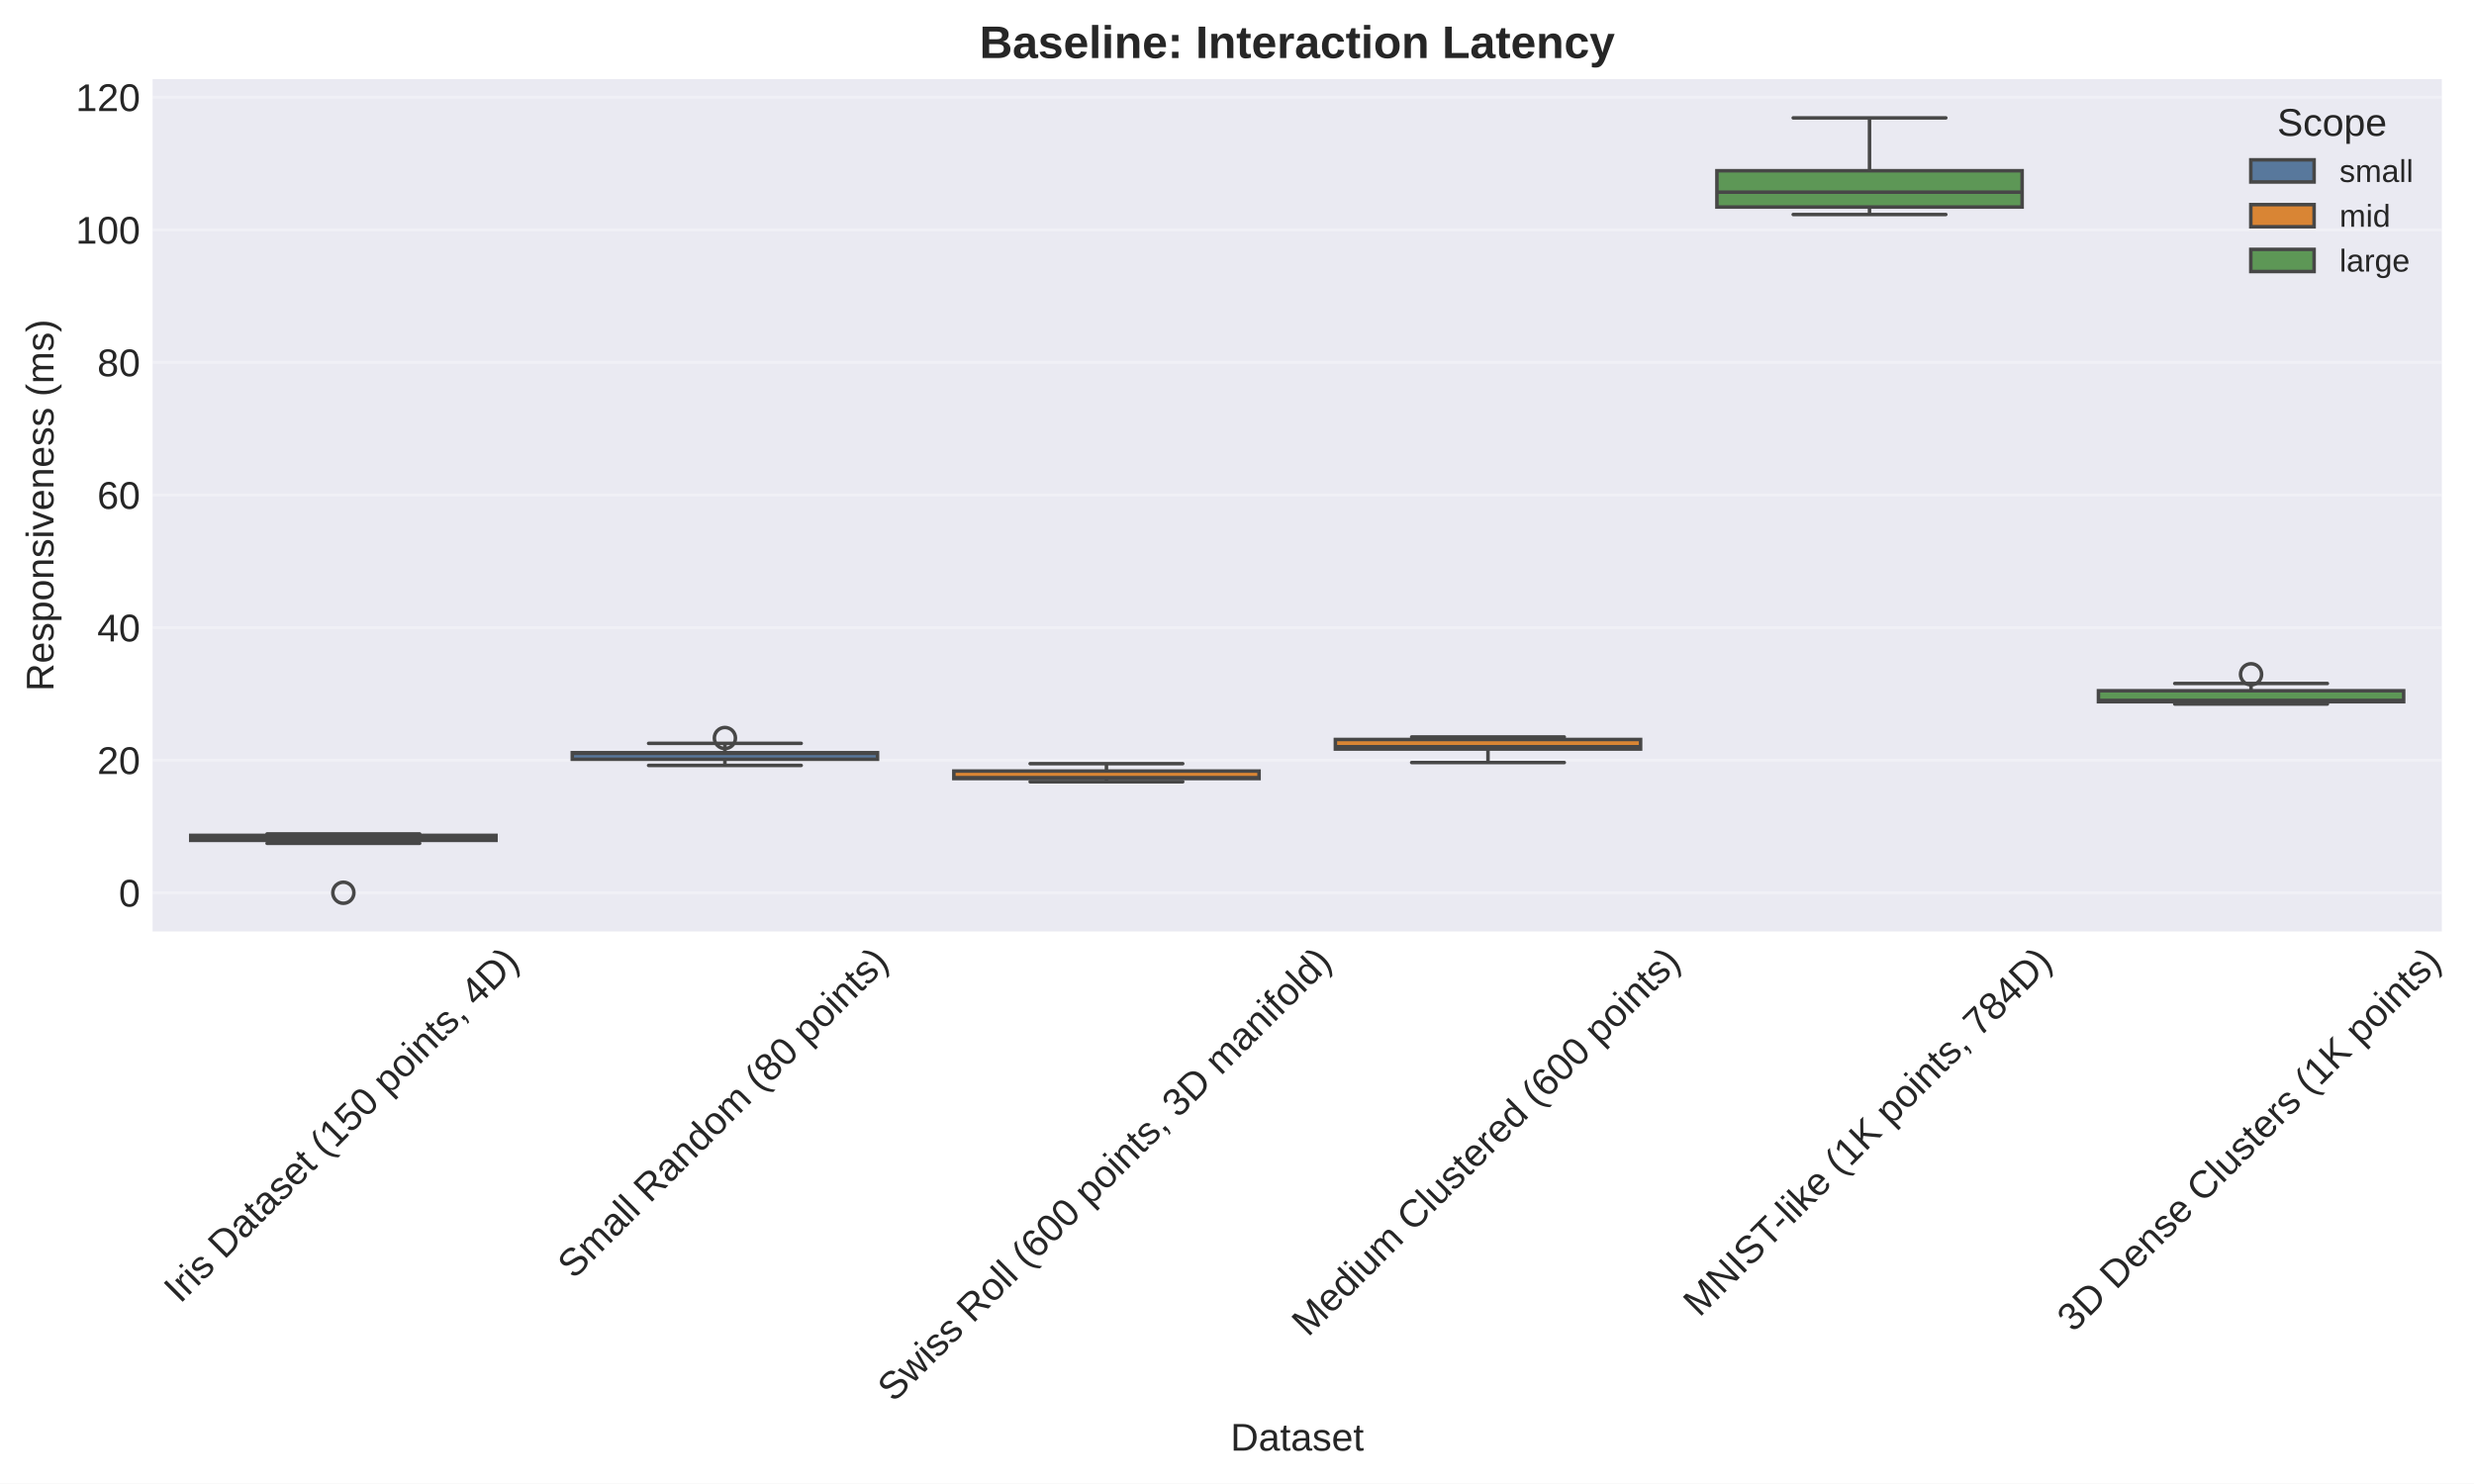
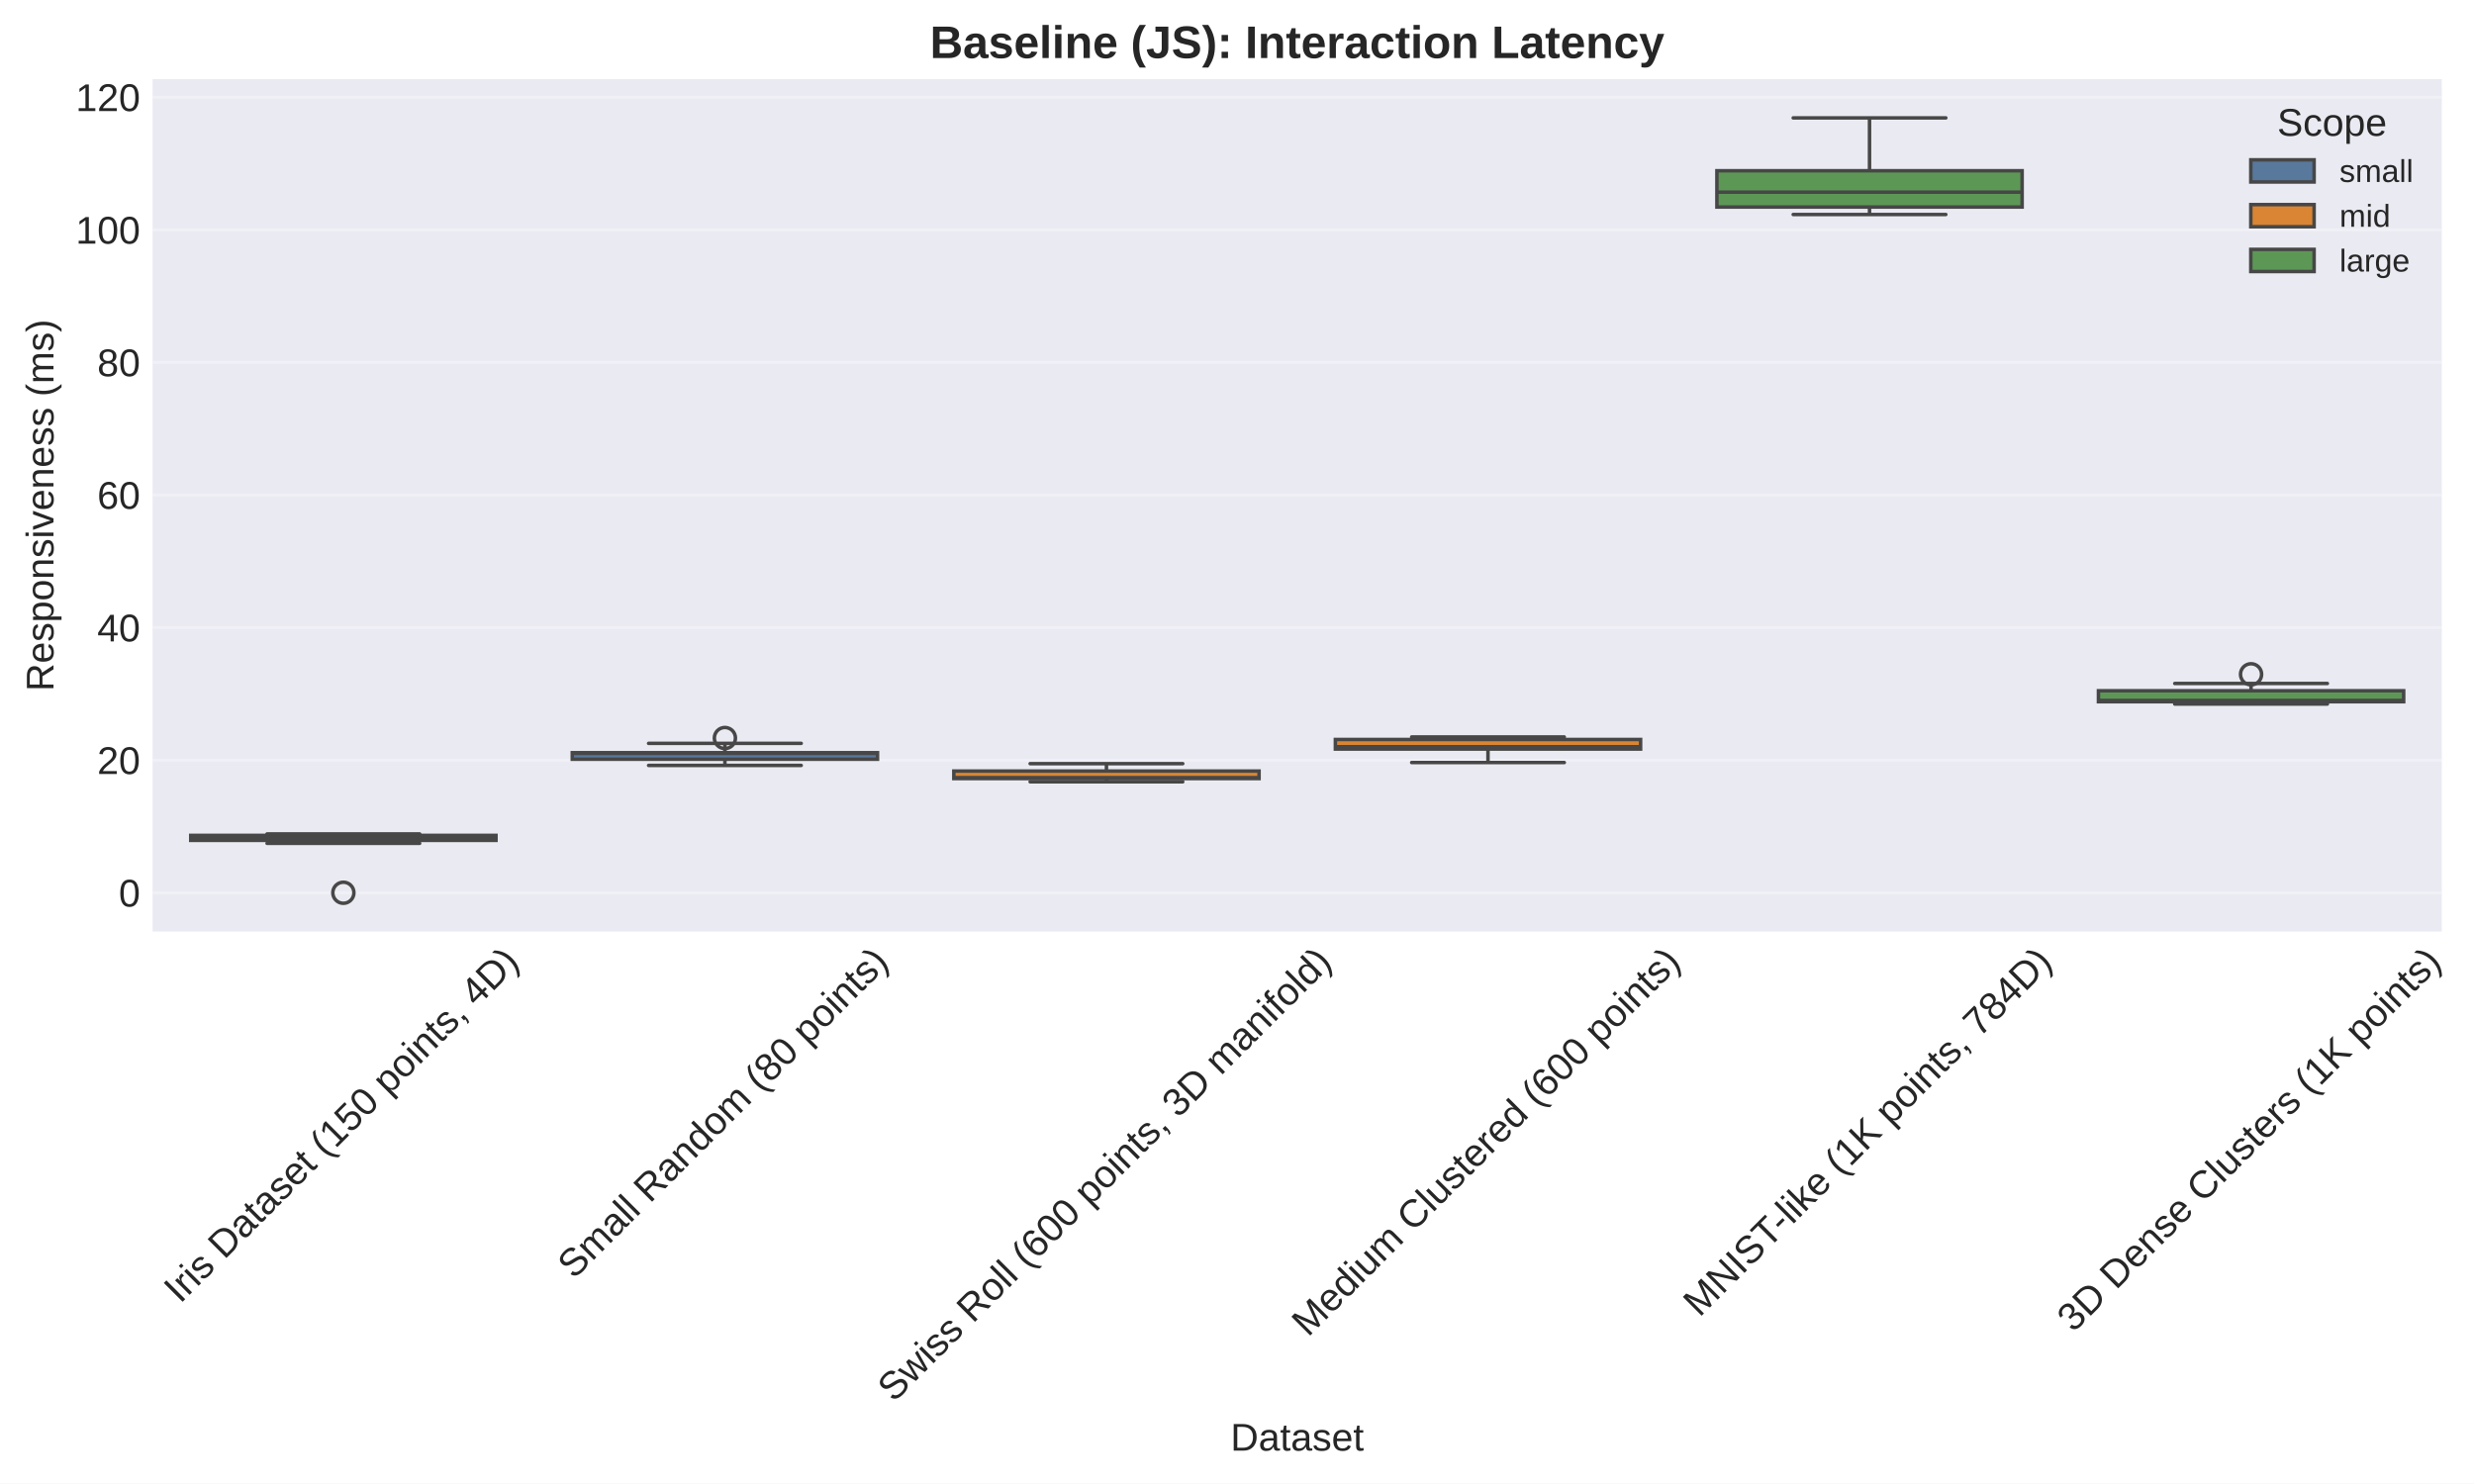
<svg xmlns="http://www.w3.org/2000/svg" xmlns:xlink="http://www.w3.org/1999/xlink" width="703.221pt" height="421.828pt" viewBox="0 0 703.221 421.828" version="1.1">
  <defs>
    <style type="text/css">*{stroke-linejoin: round; stroke-linecap: butt}</style>
  </defs>
  <g id="figure_1">
    <g id="patch_1">
      <path d="M 0 421.828  L 703.221 421.828  L 703.221 0  L 0 0  z " style="fill: #ffffff" />
    </g>
    <g id="axes_1">
      <g id="patch_2">
        <path d="M 43.374 264.842  L 694.076 264.842  L 694.076 22.505  L 43.374 22.505  z " style="fill: #eaeaf2" />
      </g>
      <g id="matplotlib.axis_1">
        <g id="xtick_1">
          <g id="line2d_1" />
          <g id="text_1">
            <text style="font-size: 11px; font-family: 'Arial', 'Liberation Sans', 'DejaVu Sans', 'Bitstream Vera Sans', sans-serif; fill: #262626" transform="translate(51.19677 370.8341) rotate(-45)">Iris Dataset (150 points, 4D)</text>
          </g>
        </g>
        <g id="xtick_2">
          <g id="line2d_2" />
          <g id="text_2">
            <text style="font-size: 11px; font-family: 'Arial', 'Liberation Sans', 'DejaVu Sans', 'Bitstream Vera Sans', sans-serif; fill: #262626" transform="translate(163.1047 363.9188) rotate(-45)">Small Random (80 points)</text>
          </g>
        </g>
        <g id="xtick_3">
          <g id="line2d_3" />
          <g id="text_3">
            <text style="font-size: 11px; font-family: 'Arial', 'Liberation Sans', 'DejaVu Sans', 'Bitstream Vera Sans', sans-serif; fill: #262626" transform="translate(254.0486 398.9315) rotate(-45)">Swiss Roll (600 points, 3D manifold)</text>
          </g>
        </g>
        <g id="xtick_4">
          <g id="line2d_4" />
          <g id="text_4">
            <text style="font-size: 11px; font-family: 'Arial', 'Liberation Sans', 'DejaVu Sans', 'Bitstream Vera Sans', sans-serif; fill: #262626" transform="translate(371.7914 380.3465) rotate(-45)">Medium Clustered (600 points)</text>
          </g>
        </g>
        <g id="xtick_5">
          <g id="line2d_5" />
          <g id="text_5">
            <text style="font-size: 11px; font-family: 'Arial', 'Liberation Sans', 'DejaVu Sans', 'Bitstream Vera Sans', sans-serif; fill: #262626" transform="translate(483.0558 374.7183) rotate(-45)">MNIST-like (1K points, 784D)</text>
          </g>
        </g>
        <g id="xtick_6">
          <g id="line2d_6" />
          <g id="text_6">
            <text style="font-size: 11px; font-family: 'Arial', 'Liberation Sans', 'DejaVu Sans', 'Bitstream Vera Sans', sans-serif; fill: #262626" transform="translate(589.3421 379.0461) rotate(-45)">3D Dense Clusters (1K points)</text>
          </g>
        </g>
        <g id="text_7">
          <text style="font-size: 11px; font-family: 'Arial', 'Liberation Sans', 'DejaVu Sans', 'Bitstream Vera Sans', sans-serif; text-anchor: middle; fill: #262626" x="368.725" y="412.442" transform="rotate(-0 368.7247 412.4422)">Dataset</text>
        </g>
      </g>
      <g id="matplotlib.axis_2">
        <g id="ytick_1">
          <g id="line2d_7">
            <path d="M 43.374 253.827  L 694.076 253.827  " clip-path="url(#p02644946e7)" style="fill: none; stroke: #ffffff; stroke-opacity: 0.3; stroke-width: 0.8; stroke-linecap: round" />
          </g>
          <g id="line2d_8" />
          <g id="text_8">
            <text style="font-size: 11px; font-family: 'Arial', 'Liberation Sans', 'DejaVu Sans', 'Bitstream Vera Sans', sans-serif; text-anchor: end; fill: #262626" x="39.874" y="257.764" transform="rotate(-0 39.87391 257.7635)">0</text>
          </g>
        </g>
        <g id="ytick_2">
          <g id="line2d_9">
            <path d="M 43.374 216.129  L 694.076 216.129  " clip-path="url(#p02644946e7)" style="fill: none; stroke: #ffffff; stroke-opacity: 0.3; stroke-width: 0.8; stroke-linecap: round" />
          </g>
          <g id="line2d_10" />
          <g id="text_9">
            <text style="font-size: 11px; font-family: 'Arial', 'Liberation Sans', 'DejaVu Sans', 'Bitstream Vera Sans', sans-serif; text-anchor: end; fill: #262626" x="39.874" y="220.066" transform="rotate(-0 39.87391 220.0663)">20</text>
          </g>
        </g>
        <g id="ytick_3">
          <g id="line2d_11">
            <path d="M 43.374 178.432  L 694.076 178.432  " clip-path="url(#p02644946e7)" style="fill: none; stroke: #ffffff; stroke-opacity: 0.3; stroke-width: 0.8; stroke-linecap: round" />
          </g>
          <g id="line2d_12" />
          <g id="text_10">
            <text style="font-size: 11px; font-family: 'Arial', 'Liberation Sans', 'DejaVu Sans', 'Bitstream Vera Sans', sans-serif; text-anchor: end; fill: #262626" x="39.874" y="182.369" transform="rotate(-0 39.87391 182.369)">40</text>
          </g>
        </g>
        <g id="ytick_4">
          <g id="line2d_13">
            <path d="M 43.374 140.735  L 694.076 140.735  " clip-path="url(#p02644946e7)" style="fill: none; stroke: #ffffff; stroke-opacity: 0.3; stroke-width: 0.8; stroke-linecap: round" />
          </g>
          <g id="line2d_14" />
          <g id="text_11">
            <text style="font-size: 11px; font-family: 'Arial', 'Liberation Sans', 'DejaVu Sans', 'Bitstream Vera Sans', sans-serif; text-anchor: end; fill: #262626" x="39.874" y="144.672" transform="rotate(-0 39.87391 144.6717)">60</text>
          </g>
        </g>
        <g id="ytick_5">
          <g id="line2d_15">
            <path d="M 43.374 103.038  L 694.076 103.038  " clip-path="url(#p02644946e7)" style="fill: none; stroke: #ffffff; stroke-opacity: 0.3; stroke-width: 0.8; stroke-linecap: round" />
          </g>
          <g id="line2d_16" />
          <g id="text_12">
            <text style="font-size: 11px; font-family: 'Arial', 'Liberation Sans', 'DejaVu Sans', 'Bitstream Vera Sans', sans-serif; text-anchor: end; fill: #262626" x="39.874" y="106.974" transform="rotate(-0 39.87391 106.9745)">80</text>
          </g>
        </g>
        <g id="ytick_6">
          <g id="line2d_17">
            <path d="M 43.374 65.34  L 694.076 65.34  " clip-path="url(#p02644946e7)" style="fill: none; stroke: #ffffff; stroke-opacity: 0.3; stroke-width: 0.8; stroke-linecap: round" />
          </g>
          <g id="line2d_18" />
          <g id="text_13">
            <text style="font-size: 11px; font-family: 'Arial', 'Liberation Sans', 'DejaVu Sans', 'Bitstream Vera Sans', sans-serif; text-anchor: end; fill: #262626" x="39.874" y="69.277" transform="rotate(-0 39.87391 69.27719)">100</text>
          </g>
        </g>
        <g id="ytick_7">
          <g id="line2d_19">
            <path d="M 43.374 27.643  L 694.076 27.643  " clip-path="url(#p02644946e7)" style="fill: none; stroke: #ffffff; stroke-opacity: 0.3; stroke-width: 0.8; stroke-linecap: round" />
          </g>
          <g id="line2d_20" />
          <g id="text_14">
            <text style="font-size: 11px; font-family: 'Arial', 'Liberation Sans', 'DejaVu Sans', 'Bitstream Vera Sans', sans-serif; text-anchor: end; fill: #262626" x="39.874" y="31.58" transform="rotate(-0 39.87391 31.57992)">120</text>
          </g>
        </g>
        <g id="text_15">
          <text style="font-size: 11px; font-family: 'Arial', 'Liberation Sans', 'DejaVu Sans', 'Bitstream Vera Sans', sans-serif; text-anchor: middle; fill: #262626" x="15.208" y="143.674" transform="rotate(-90 15.20766 143.6736)">Responsiveness (ms)</text>
        </g>
      </g>
      <g id="patch_3">
        <path d="M 97.599 253.827  L 97.599 253.827  L 97.599 253.827  L 97.599 253.827  z " clip-path="url(#p02644946e7)" style="fill: #58789c; stroke: #474747; stroke-linejoin: miter" />
      </g>
      <g id="patch_4">
        <path d="M 97.599 253.827  L 97.599 253.827  L 97.599 253.827  L 97.599 253.827  z " clip-path="url(#p02644946e7)" style="fill: #d98534; stroke: #474747; stroke-linejoin: miter" />
      </g>
      <g id="patch_5">
        <path d="M 97.599 253.827  L 97.599 253.827  L 97.599 253.827  L 97.599 253.827  z " clip-path="url(#p02644946e7)" style="fill: #5d9756; stroke: #474747; stroke-linejoin: miter" />
      </g>
      <g id="patch_6">
        <path d="M 54.219 238.932  L 140.979 238.932  L 140.979 237.514  L 54.219 237.514  L 54.219 238.932  z " clip-path="url(#p02644946e7)" style="fill: #58789c; stroke: #474747; stroke-linejoin: miter" />
      </g>
      <g id="line2d_21">
        <path d="M 97.599 238.932  L 97.599 239.776  " clip-path="url(#p02644946e7)" style="fill: none; stroke: #474747" />
      </g>
      <g id="line2d_22">
        <path d="M 97.599 237.514  L 97.599 237.103  " clip-path="url(#p02644946e7)" style="fill: none; stroke: #474747" />
      </g>
      <g id="line2d_23">
        <path d="M 75.909 239.776  L 119.289 239.776  " clip-path="url(#p02644946e7)" style="fill: none; stroke: #474747; stroke-linecap: round" />
      </g>
      <g id="line2d_24">
        <path d="M 75.909 237.103  L 119.289 237.103  " clip-path="url(#p02644946e7)" style="fill: none; stroke: #474747; stroke-linecap: round" />
      </g>
      <g id="line2d_25">
        <defs>
          <path id="m9f8551bdd2" d="M 0 3  C 0.796 3 1.559 2.684 2.121 2.121  C 2.684 1.559 3 0.796 3 0  C 3 -0.796 2.684 -1.559 2.121 -2.121  C 1.559 -2.684 0.796 -3 0 -3  C -0.796 -3 -1.559 -2.684 -2.121 -2.121  C -2.684 -1.559 -3 -0.796 -3 0  C -3 0.796 -2.684 1.559 -2.121 2.121  C -1.559 2.684 -0.796 3 0 3  z " style="stroke: #474747" />
        </defs>
        <g clip-path="url(#p02644946e7)">
          <use xlink:href="#m9f8551bdd2" x="97.599" y="253.827" style="fill-opacity: 0; stroke: #474747" />
        </g>
      </g>
      <g id="patch_7">
        <path d="M 162.669 215.875  L 249.429 215.875  L 249.429 214.009  L 162.669 214.009  L 162.669 215.875  z " clip-path="url(#p02644946e7)" style="fill: #58789c; stroke: #474747; stroke-linejoin: miter" />
      </g>
      <g id="line2d_26">
        <path d="M 206.049 215.875  L 206.049 217.625  " clip-path="url(#p02644946e7)" style="fill: none; stroke: #474747" />
      </g>
      <g id="line2d_27">
        <path d="M 206.049 214.009  L 206.049 211.354  " clip-path="url(#p02644946e7)" style="fill: none; stroke: #474747" />
      </g>
      <g id="line2d_28">
        <path d="M 184.359 217.625  L 227.739 217.625  " clip-path="url(#p02644946e7)" style="fill: none; stroke: #474747; stroke-linecap: round" />
      </g>
      <g id="line2d_29">
        <path d="M 184.359 211.354  L 227.739 211.354  " clip-path="url(#p02644946e7)" style="fill: none; stroke: #474747; stroke-linecap: round" />
      </g>
      <g id="line2d_30">
        <g clip-path="url(#p02644946e7)">
          <use xlink:href="#m9f8551bdd2" x="206.049" y="209.834" style="fill-opacity: 0; stroke: #474747" />
        </g>
      </g>
      <g id="patch_8">
        <path d="M 271.119 221.364  L 357.88 221.364  L 357.88 219.227  L 271.119 219.227  L 271.119 221.364  z " clip-path="url(#p02644946e7)" style="fill: #d98534; stroke: #474747; stroke-linejoin: miter" />
      </g>
      <g id="line2d_31">
        <path d="M 314.5 221.364  L 314.5 222.281  " clip-path="url(#p02644946e7)" style="fill: none; stroke: #474747" />
      </g>
      <g id="line2d_32">
        <path d="M 314.5 219.227  L 314.5 217.123  " clip-path="url(#p02644946e7)" style="fill: none; stroke: #474747" />
      </g>
      <g id="line2d_33">
        <path d="M 292.81 222.281  L 336.19 222.281  " clip-path="url(#p02644946e7)" style="fill: none; stroke: #474747; stroke-linecap: round" />
      </g>
      <g id="line2d_34">
        <path d="M 292.81 217.123  L 336.19 217.123  " clip-path="url(#p02644946e7)" style="fill: none; stroke: #474747; stroke-linecap: round" />
      </g>
      <g id="line2d_35" />
      <g id="patch_9">
        <path d="M 379.57 212.972  L 466.33 212.972  L 466.33 210.249  L 379.57 210.249  L 379.57 212.972  z " clip-path="url(#p02644946e7)" style="fill: #d98534; stroke: #474747; stroke-linejoin: miter" />
      </g>
      <g id="line2d_36">
        <path d="M 422.95 212.972  L 422.95 216.808  " clip-path="url(#p02644946e7)" style="fill: none; stroke: #474747" />
      </g>
      <g id="line2d_37">
        <path d="M 422.95 210.249  L 422.95 209.532  " clip-path="url(#p02644946e7)" style="fill: none; stroke: #474747" />
      </g>
      <g id="line2d_38">
        <path d="M 401.26 216.808  L 444.64 216.808  " clip-path="url(#p02644946e7)" style="fill: none; stroke: #474747; stroke-linecap: round" />
      </g>
      <g id="line2d_39">
        <path d="M 401.26 209.532  L 444.64 209.532  " clip-path="url(#p02644946e7)" style="fill: none; stroke: #474747; stroke-linecap: round" />
      </g>
      <g id="line2d_40" />
      <g id="patch_10">
        <path d="M 488.02 58.868  L 574.78 58.868  L 574.78 48.544  L 488.02 48.544  L 488.02 58.868  z " clip-path="url(#p02644946e7)" style="fill: #5d9756; stroke: #474747; stroke-linejoin: miter" />
      </g>
      <g id="line2d_41">
        <path d="M 531.4 58.868  L 531.4 60.988  " clip-path="url(#p02644946e7)" style="fill: none; stroke: #474747" />
      </g>
      <g id="line2d_42">
        <path d="M 531.4 48.544  L 531.4 33.52  " clip-path="url(#p02644946e7)" style="fill: none; stroke: #474747" />
      </g>
      <g id="line2d_43">
        <path d="M 509.71 60.988  L 553.09 60.988  " clip-path="url(#p02644946e7)" style="fill: none; stroke: #474747; stroke-linecap: round" />
      </g>
      <g id="line2d_44">
        <path d="M 509.71 33.52  L 553.09 33.52  " clip-path="url(#p02644946e7)" style="fill: none; stroke: #474747; stroke-linecap: round" />
      </g>
      <g id="line2d_45" />
      <g id="patch_11">
        <path d="M 596.47 199.514  L 683.231 199.514  L 683.231 196.395  L 596.47 196.395  L 596.47 199.514  z " clip-path="url(#p02644946e7)" style="fill: #5d9756; stroke: #474747; stroke-linejoin: miter" />
      </g>
      <g id="line2d_46">
        <path d="M 639.85 199.514  L 639.85 200.171  " clip-path="url(#p02644946e7)" style="fill: none; stroke: #474747" />
      </g>
      <g id="line2d_47">
        <path d="M 639.85 196.395  L 639.85 194.328  " clip-path="url(#p02644946e7)" style="fill: none; stroke: #474747" />
      </g>
      <g id="line2d_48">
        <path d="M 618.16 200.171  L 661.541 200.171  " clip-path="url(#p02644946e7)" style="fill: none; stroke: #474747; stroke-linecap: round" />
      </g>
      <g id="line2d_49">
        <path d="M 618.16 194.328  L 661.541 194.328  " clip-path="url(#p02644946e7)" style="fill: none; stroke: #474747; stroke-linecap: round" />
      </g>
      <g id="line2d_50">
        <g clip-path="url(#p02644946e7)">
          <use xlink:href="#m9f8551bdd2" x="639.85" y="191.714" style="fill-opacity: 0; stroke: #474747" />
        </g>
      </g>
      <g id="line2d_51">
        <path d="M 54.219 238.054  L 140.979 238.054  " clip-path="url(#p02644946e7)" style="fill: none; stroke: #474747" />
      </g>
      <g id="line2d_52">
        <path d="M 162.669 214.194  L 249.429 214.194  " clip-path="url(#p02644946e7)" style="fill: none; stroke: #474747" />
      </g>
      <g id="line2d_53">
        <path d="M 271.119 221.099  L 357.88 221.099  " clip-path="url(#p02644946e7)" style="fill: none; stroke: #474747" />
      </g>
      <g id="line2d_54">
        <path d="M 379.57 212.316  L 466.33 212.316  " clip-path="url(#p02644946e7)" style="fill: none; stroke: #474747" />
      </g>
      <g id="line2d_55">
        <path d="M 488.02 54.631  L 574.78 54.631  " clip-path="url(#p02644946e7)" style="fill: none; stroke: #474747" />
      </g>
      <g id="line2d_56">
        <path d="M 596.47 199.147  L 683.231 199.147  " clip-path="url(#p02644946e7)" style="fill: none; stroke: #474747" />
      </g>
      <g id="patch_12">
        <path d="M 43.374 264.842  L 43.374 22.505  " style="fill: none" />
      </g>
      <g id="patch_13">
        <path d="M 694.076 264.842  L 694.076 22.505  " style="fill: none" />
      </g>
      <g id="patch_14">
        <path d="M 43.374 264.842  L 694.076 264.842  " style="fill: none" />
      </g>
      <g id="patch_15">
        <path d="M 43.374 22.505  L 694.076 22.505  " style="fill: none" />
      </g>
      <g id="text_16">
-         <text style="font-weight: 700; font-size: 13px; font-family: 'Arial', 'Liberation Sans', 'DejaVu Sans', 'Bitstream Vera Sans', sans-serif; text-anchor: middle; fill: #262626" x="368.725" y="16.505" transform="rotate(-0 368.7247 16.50516)">Baseline: Interaction Latency</text>
+         <text style="font-weight: 700; font-size: 13px; font-family: 'Arial', 'Liberation Sans', 'DejaVu Sans', 'Bitstream Vera Sans', sans-serif; text-anchor: middle; fill: #262626" x="368.725" y="16.505" transform="rotate(-0 368.7247 16.50516)">Baseline (JS): Interaction Latency</text>
      </g>
      <g id="legend_1">
        <g id="text_17">
          <text style="font-size: 11px; font-family: 'Arial', 'Liberation Sans', 'DejaVu Sans', 'Bitstream Vera Sans', sans-serif; text-anchor: start; fill: #262626" x="647.281" y="38.613" transform="rotate(-0 647.2809 38.61281)">Scope</text>
        </g>
        <g id="patch_16">
          <path d="M 639.775 51.741  L 657.775 51.741  L 657.775 45.441  L 639.775 45.441  z " style="fill: #58789c; stroke: #474747; stroke-linejoin: miter" />
        </g>
        <g id="text_18">
          <text style="font-size: 9px; font-family: 'Arial', 'Liberation Sans', 'DejaVu Sans', 'Bitstream Vera Sans', sans-serif; text-anchor: start; fill: #262626" x="664.975" y="51.741" transform="rotate(-0 664.9747 51.74109)">small</text>
        </g>
        <g id="patch_17">
          <path d="M 639.775 64.472  L 657.775 64.472  L 657.775 58.172  L 639.775 58.172  z " style="fill: #d98534; stroke: #474747; stroke-linejoin: miter" />
        </g>
        <g id="text_19">
          <text style="font-size: 9px; font-family: 'Arial', 'Liberation Sans', 'DejaVu Sans', 'Bitstream Vera Sans', sans-serif; text-anchor: start; fill: #262626" x="664.975" y="64.472" transform="rotate(-0 664.9747 64.47187)">mid</text>
        </g>
        <g id="patch_18">
          <path d="M 639.775 77.203  L 657.775 77.203  L 657.775 70.903  L 639.775 70.903  z " style="fill: #5d9756; stroke: #474747; stroke-linejoin: miter" />
        </g>
        <g id="text_20">
          <text style="font-size: 9px; font-family: 'Arial', 'Liberation Sans', 'DejaVu Sans', 'Bitstream Vera Sans', sans-serif; text-anchor: start; fill: #262626" x="664.975" y="77.203" transform="rotate(-0 664.9747 77.20266)">large</text>
        </g>
      </g>
    </g>
  </g>
  <defs>
    <clipPath id="p02644946e7">
      <rect x="43.374" y="22.505" width="650.702" height="242.337" />
    </clipPath>
  </defs>
</svg>
